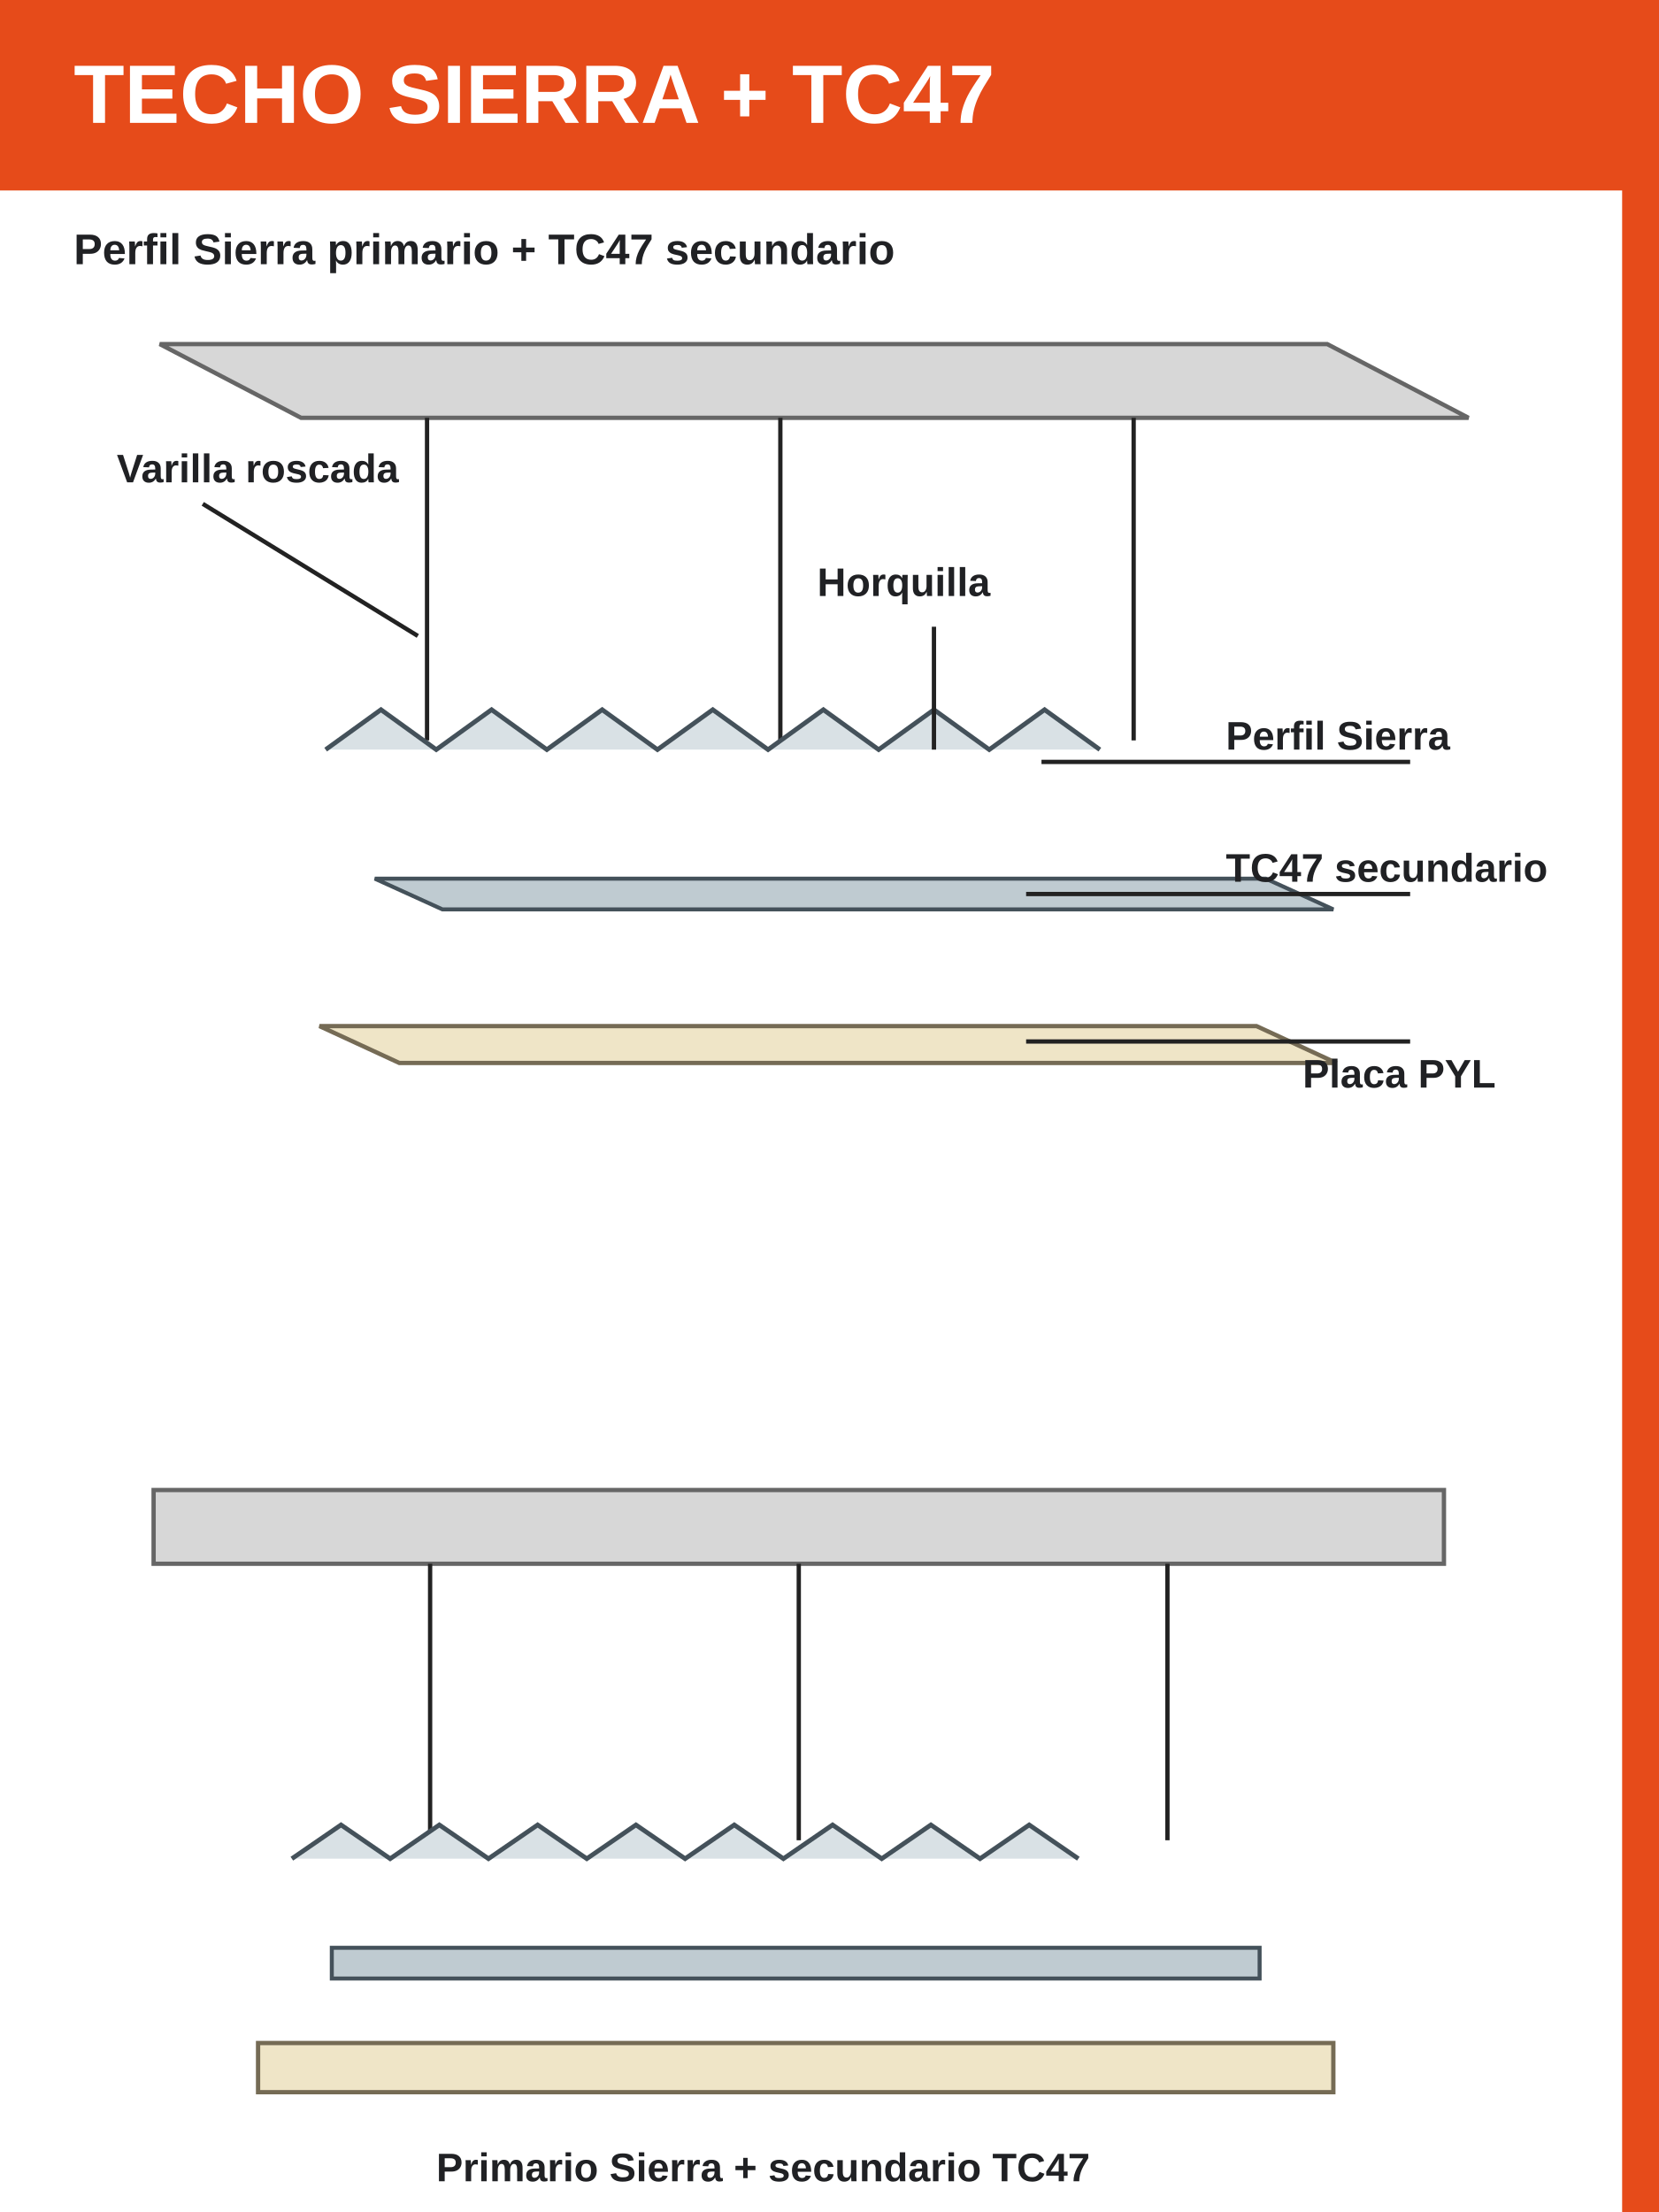
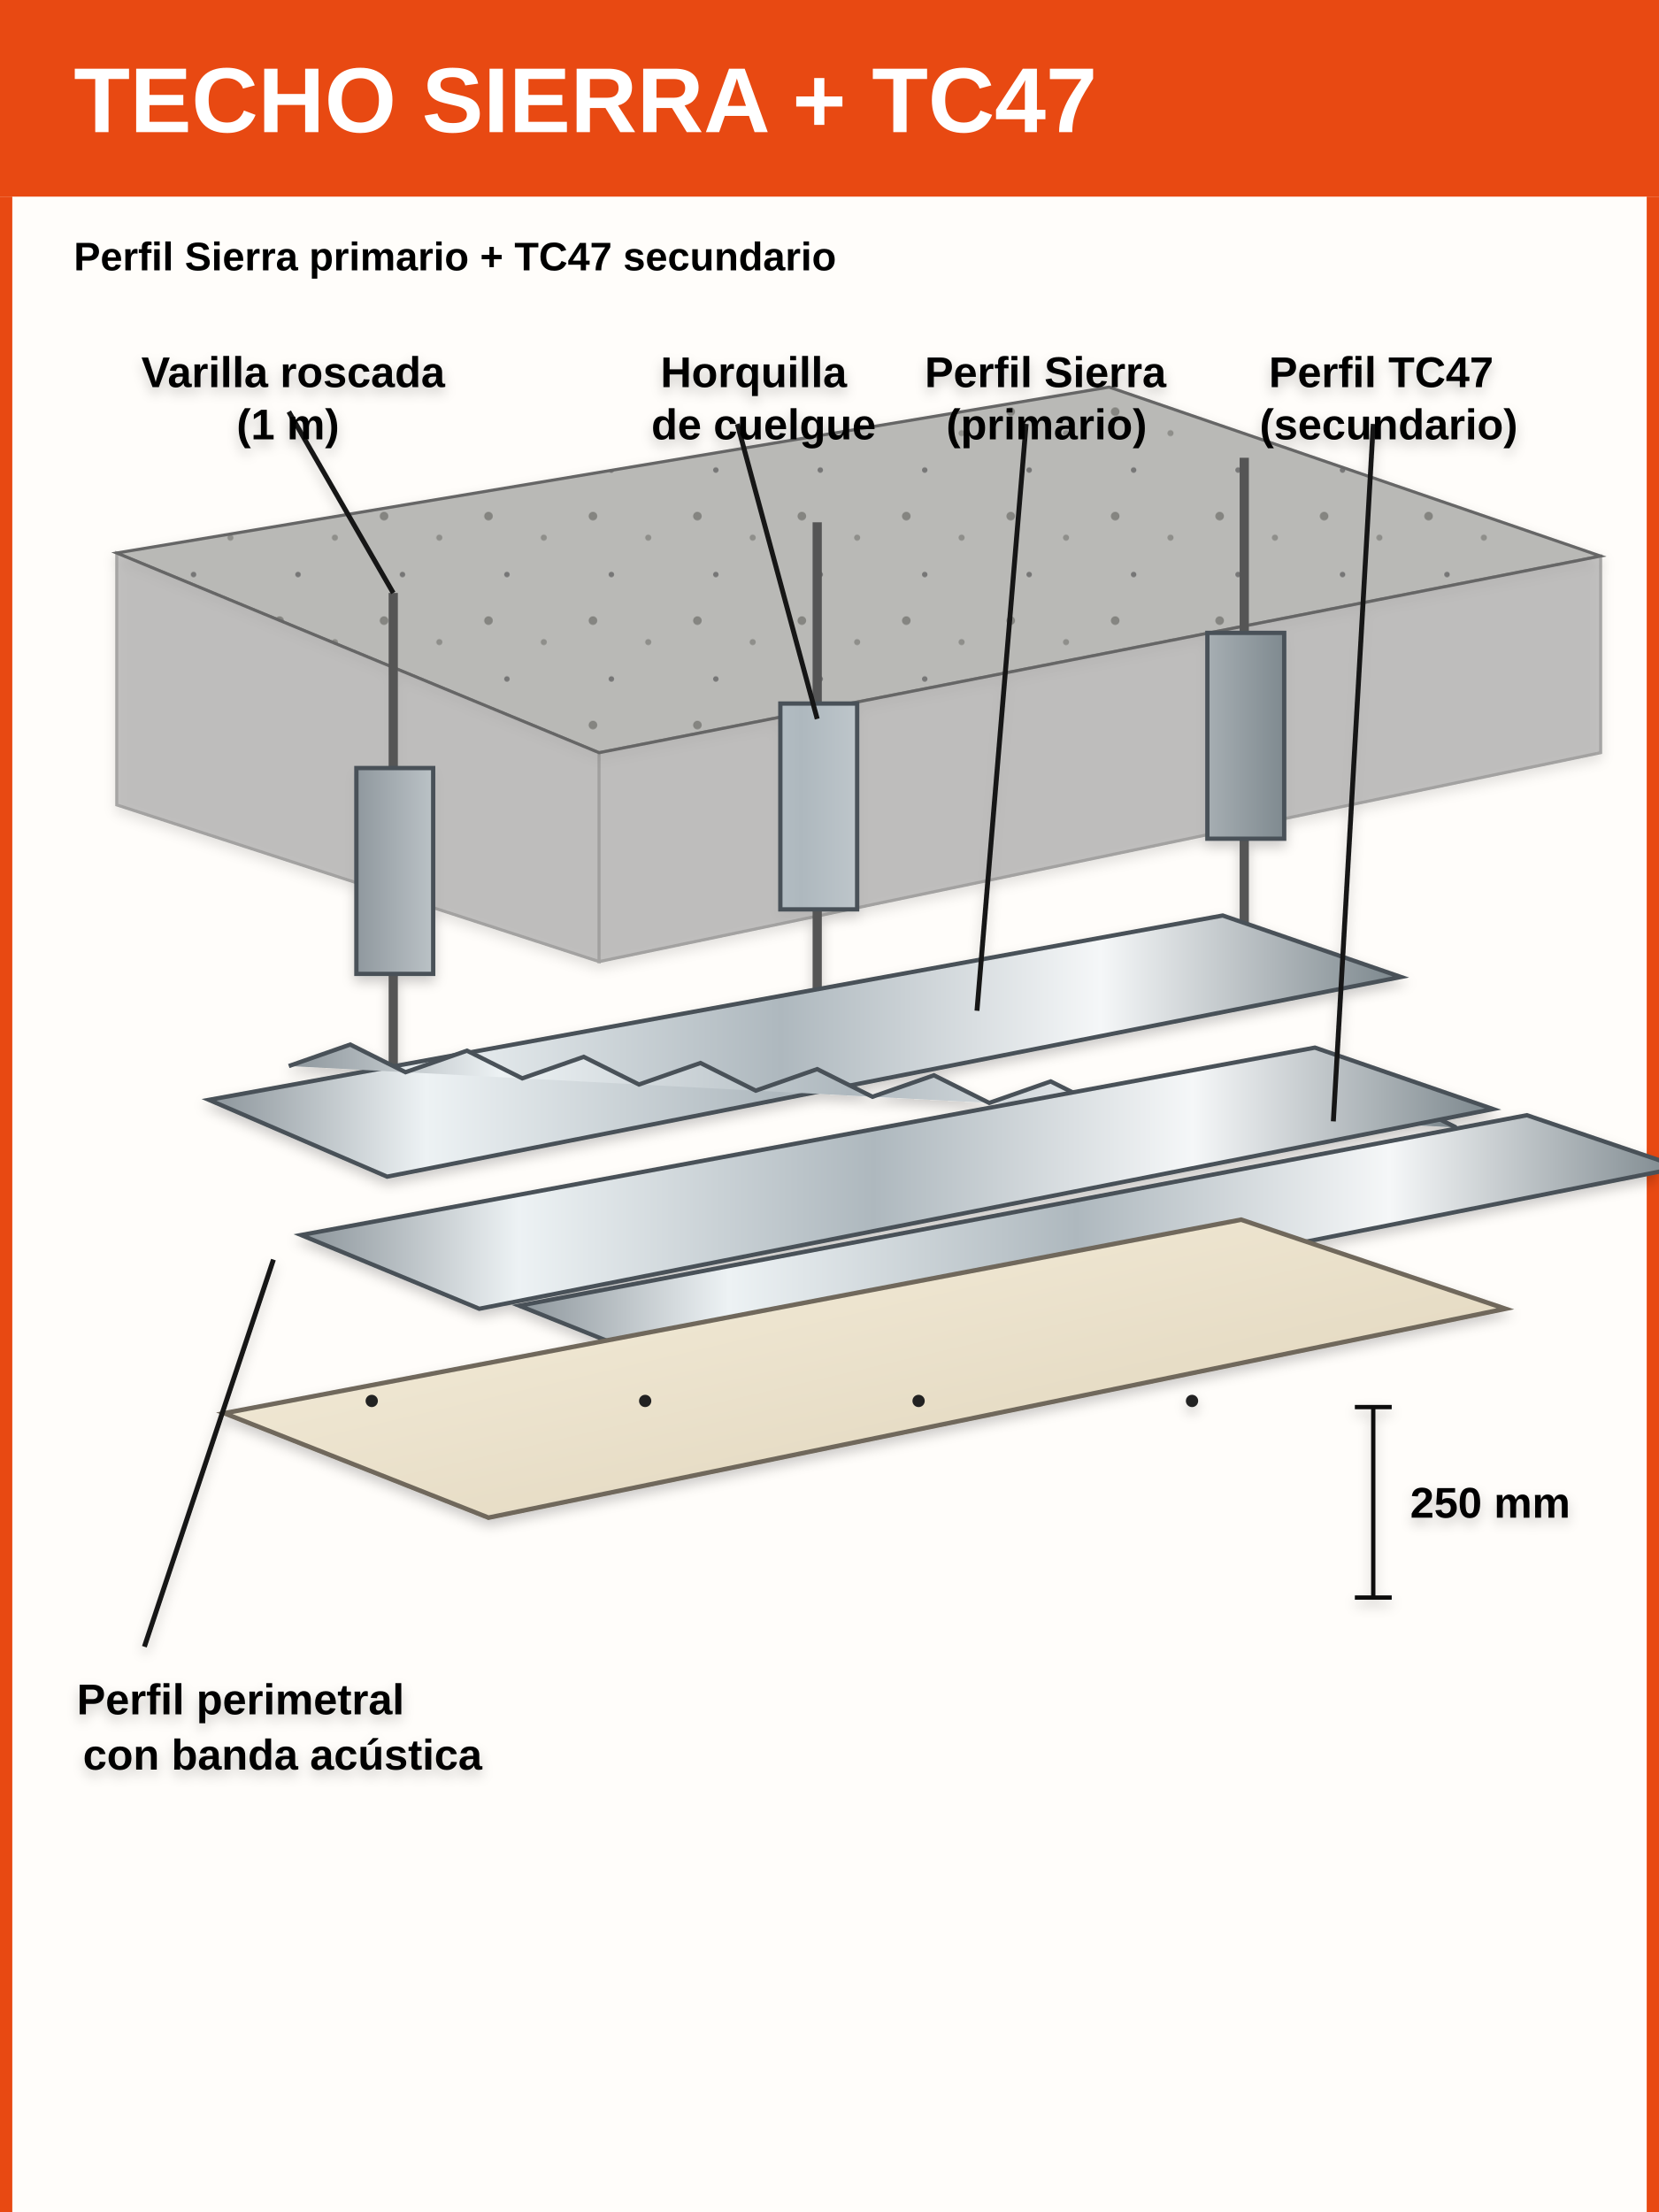
<svg xmlns="http://www.w3.org/2000/svg" viewBox="0 0 540 720">
+   <defs>
+     <linearGradient id="metal" x1="0" x2="1">
+       <stop offset="0" stop-color="#8d969c" />
+       <stop offset=".18" stop-color="#edf2f4" />
+       <stop offset=".48" stop-color="#aeb8be" />
+       <stop offset=".75" stop-color="#f5f7f8" />
+       <stop offset="1" stop-color="#7d888e" />
+     </linearGradient>
+     <linearGradient id="board" x1="0" y1="0" x2="1" y2="1">
+       <stop stop-color="#f7f0de" />
+       <stop offset="1" stop-color="#ddd1b7" />
+     </linearGradient>
+     <linearGradient id="wool" x1="0" x2="1">
+       <stop stop-color="#e8cf78" />
+       <stop offset=".5" stop-color="#cda94c" />
+       <stop offset="1" stop-color="#f0d886" />
+     </linearGradient>
+     <pattern id="brick" width="48" height="28" patternUnits="userSpaceOnUse">
+       <rect width="48" height="28" fill="#c97c42" />
+       <path d="M0 0H48M0 14H48M0 28H48M24 0V14M12 14V28M36 14V28" stroke="#754323" stroke-width="1" />
+     </pattern>
+     <pattern id="conc" width="34" height="34" patternUnits="userSpaceOnUse">
+       <rect width="34" height="34" fill="#b9b9b6" />
+       <circle cx="7" cy="8" r="1.4" fill="#858581" />
+       <circle cx="25" cy="15" r="1" fill="#8f8f8b" />
+       <circle cx="13" cy="27" r=".9" fill="#777" />
+     </pattern>
+     <filter id="shadow">
+       <feDropShadow dx="0" dy="2" stdDeviation="2" flood-opacity=".2" />
+     </filter>
+   </defs>
  <style>
- text{font-family:Arial,Helvetica,sans-serif;fill:#202124}.title{font-size:27px;font-weight:800;fill:#fff}.sub{font-size:14px;font-weight:700}.lab{font-size:13px;font-weight:700}.dim{font-size:12px}.call{stroke:#222;stroke-width:1.4;fill:none}.metal{fill:#d9e1e5;stroke:#44515a;stroke-width:1.5}.metal2{fill:#bfcbd1;stroke:#44515a;stroke-width:1.3}.board{fill:#efe5c7;stroke:#756b55;stroke-width:1.4}.wool{fill:#d9bf7a;stroke:#957338;stroke-width:1.1}.slab{fill:#d7d7d7;stroke:#666;stroke-width:1.4}.brick{fill:#c8895e;stroke:#7c563d;stroke-width:1}.adh{fill:#bababa;stroke:#777;stroke-width:1}.edge{stroke:#d84b24;stroke-width:3}.screw{fill:#333}.diml{stroke:#333;stroke-width:1.1;fill:none}</style>
-   <rect width="540" height="720" fill="#fff" />
-   <rect x="0" y="0" width="540" height="62" fill="#e64b1a" />
-   <rect x="528" y="0" width="12" height="720" fill="#e64b1a" />
-   <text class="title" x="24" y="40">TECHO SIERRA + TC47</text>
-   <text class="sub" x="24" y="86">Perfil Sierra primario + TC47 secundario</text>
-   <g transform="translate(34 112)">
-     <path class="slab" d="M18 0h380l46 24H64z" />
-     <path class="call" d="M105 24v105M220 24v105M335 24v105" />
-     <path class="metal" d="M72 132l18-13 18 13 18-13 18 13 18-13 18 13 18-13 18 13 18-13 18 13 18-13 18 13 18-13 18 13" />
-     <path class="metal2" d="M88 174h290l22 10H110z" />
-     <path class="board" d="M70 222h305l26 12H96z" />
-     <path class="call" d="M102 95L32 52" />
-     <text class="lab" x="4" y="45">Varilla roscada</text>
-     <path class="call" d="M270 132L270 92" />
-     <text class="lab" x="232" y="82">Horquilla</text>
-     <path class="call" d="M305 136h120" />
-     <text class="lab" x="365" y="132">Perfil Sierra</text>
-     <path class="call" d="M300 179h125" />
-     <text class="lab" x="365" y="175">TC47 secundario</text>
-     <path class="call" d="M300 227h125" />
-     <text class="lab" x="390" y="242">Placa PYL</text>
-   </g>
-   <g transform="translate(50 485)">
-     <rect class="slab" x="0" y="0" width="420" height="24" />
-     <path class="call" d="M90 24v90M210 24v90M330 24v90" />
-     <path class="metal" d="M45 120l16-11 16 11 16-11 16 11 16-11 16 11 16-11 16 11 16-11 16 11 16-11 16 11 16-11 16 11 16-11 16 11" />
-     <rect class="metal2" x="58" y="149" width="302" height="10" />
-     <rect class="board" x="34" y="180" width="350" height="16" />
-     <text class="lab" x="92" y="225">Primario Sierra + secundario TC47</text>
+ .t{font-family:Arial,Helvetica,sans-serif;fill:#181818}.ttl{font:800 30px Arial,Helvetica,sans-serif;fill:#fff}.sub{font:700 13px Arial,Helvetica,sans-serif}.lab{font:700 14px Arial,Helvetica,sans-serif}.small{font:12px Arial,Helvetica,sans-serif}.lead{stroke:#151515;stroke-width:1.6;fill:none}.dim{stroke:#111;stroke-width:1.4;fill:none}.steel{fill:url(#metal);stroke:#485158;stroke-width:1.4}.pyl{fill:url(#board);stroke:#6f685b;stroke-width:1.5}.ins{fill:url(#wool);stroke:#9a762d;stroke-width:1.2}.screw{fill:#222}.orange{fill:#e84912}.outline{stroke:#333;stroke-width:1.3;fill:none}
+ </style>
+   <rect width="540" height="720" fill="#fffdfa" />
+   <rect class="orange" width="540" height="64" />
+   <rect x="536" y="64" width="4" height="656" fill="#e84912" />
+   <rect x="0" y="64" width="4" height="656" fill="#e84912" />
+   <text class="ttl" x="24" y="43">TECHO SIERRA + TC47</text>
+   <text class="sub" x="24" y="88">Perfil Sierra primario + TC47 secundario</text>
+   <g transform="translate(16 126)" filter="url(#shadow)">
+     <path d="M22 54L345 0l160 55-326 64z" fill="url(#conc)" stroke="#666" />
+     <path d="M22 54v82l157 51v-68zM179 119l326-64v64l-326 68z" fill="#999" opacity=".55" stroke="#666" />
+     <g stroke="#555" stroke-width="3">
+       <path d="M112 67v176M250 44v166M389 23v157" />
+     </g>
+     <g class="steel">
+       <path d="M100 124h25v67h-25zM238 103h25v67h-25zM377 80h25v67h-25z" />
+     </g>
+     <path class="steel" d="M52 232l330-60 58 20-330 65z" />
+     <path class="steel" d="M78 221l20-7 18 9 20-7 18 9 20-7 18 9 20-7 18 9 20-7 18 9 20-7 18 9 20-7 18 9 20-7 18 9 20-7 18 9 20-7 18 9" />
+     <path class="steel" d="M82 276l330-61 58 20-330 65z" />
+     <path class="steel" d="M153 299l328-62 50 17-328 65z" />
+     <path class="pyl" d="M57 334l331-63 86 29-331 68z" />
+     <circle class="screw" cx="105" cy="330" r="2" />
+     <circle class="screw" cx="194" cy="330" r="2" />
+     <circle class="screw" cx="283" cy="330" r="2" />
+     <circle class="screw" cx="372" cy="330" r="2" />
+     <path class="lead" d="M112 67L78 8" />
+     <text class="lab" x="30" y="0">Varilla roscada</text>
+     <text class="lab" x="61" y="17">(1 m)</text>
+     <path class="lead" d="M250 108L224 12" />
+     <text class="lab" x="199" y="0">Horquilla</text>
+     <text class="lab" x="196" y="17">de cuelgue</text>
+     <path class="lead" d="M302 203L318 12" />
+     <text class="lab" x="285" y="0">Perfil Sierra</text>
+     <text class="lab" x="292" y="17">(primario)</text>
+     <path class="lead" d="M418 239L431 12" />
+     <text class="lab" x="397" y="0">Perfil TC47</text>
+     <text class="lab" x="394" y="17">(secundario)</text>
+     <path class="lead" d="M73 284L31 410" />
+     <text class="lab" x="9" y="432">Perfil perimetral</text>
+     <text class="lab" x="11" y="450">con banda acústica</text>
+     <path class="dim" d="M431 332v62m-6-62h12m-12 62h12" />
+     <text class="lab" x="443" y="368">250 mm</text>
  </g>
</svg>
